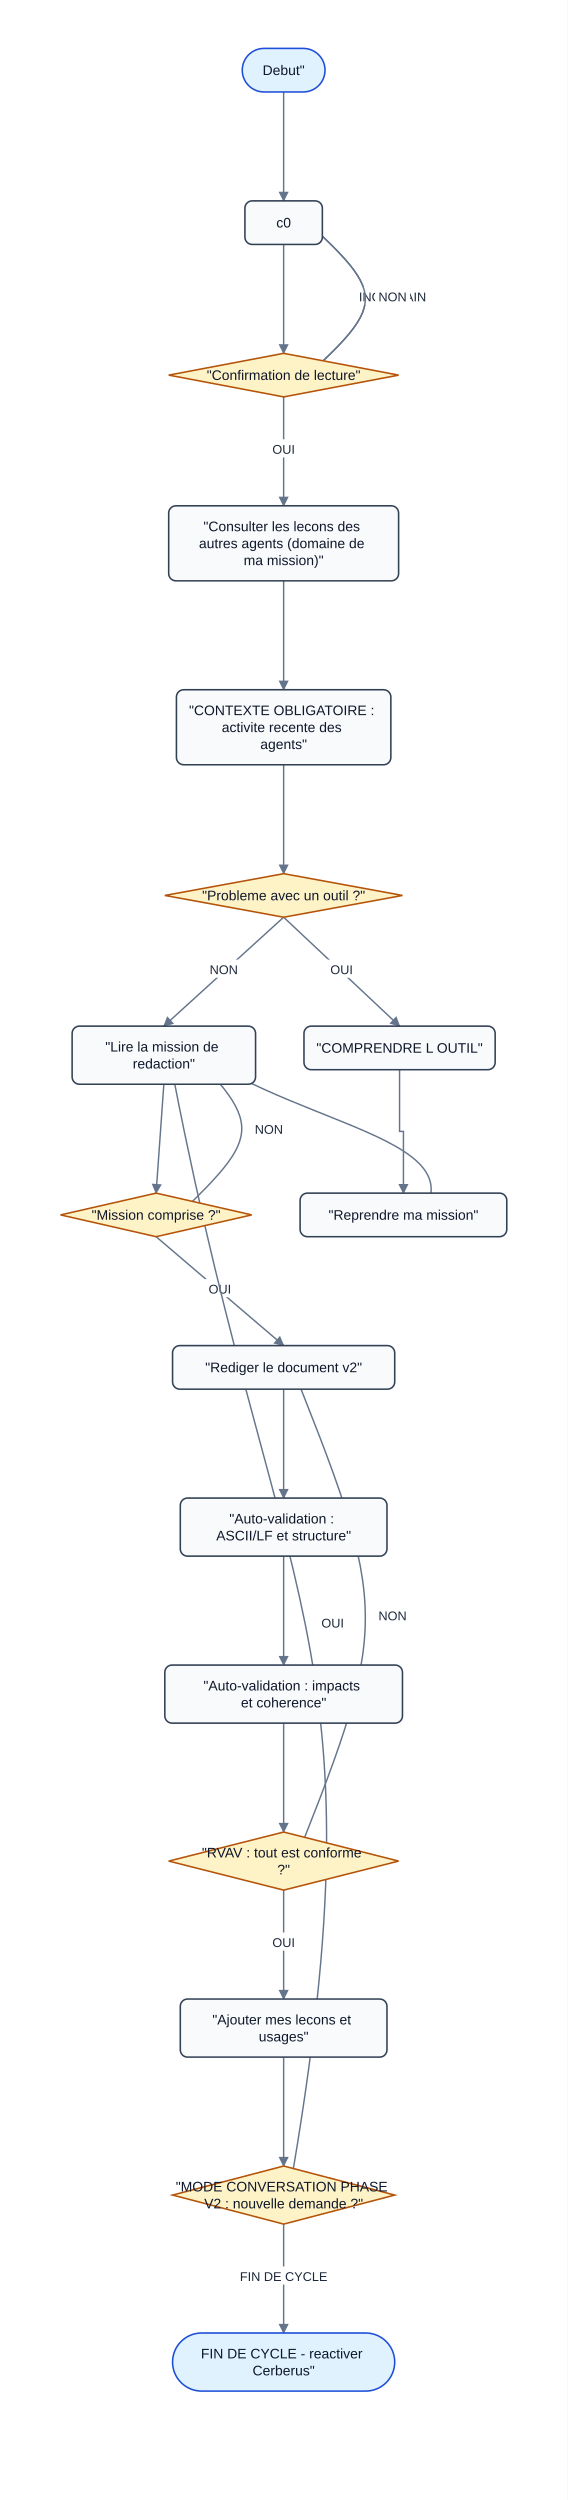
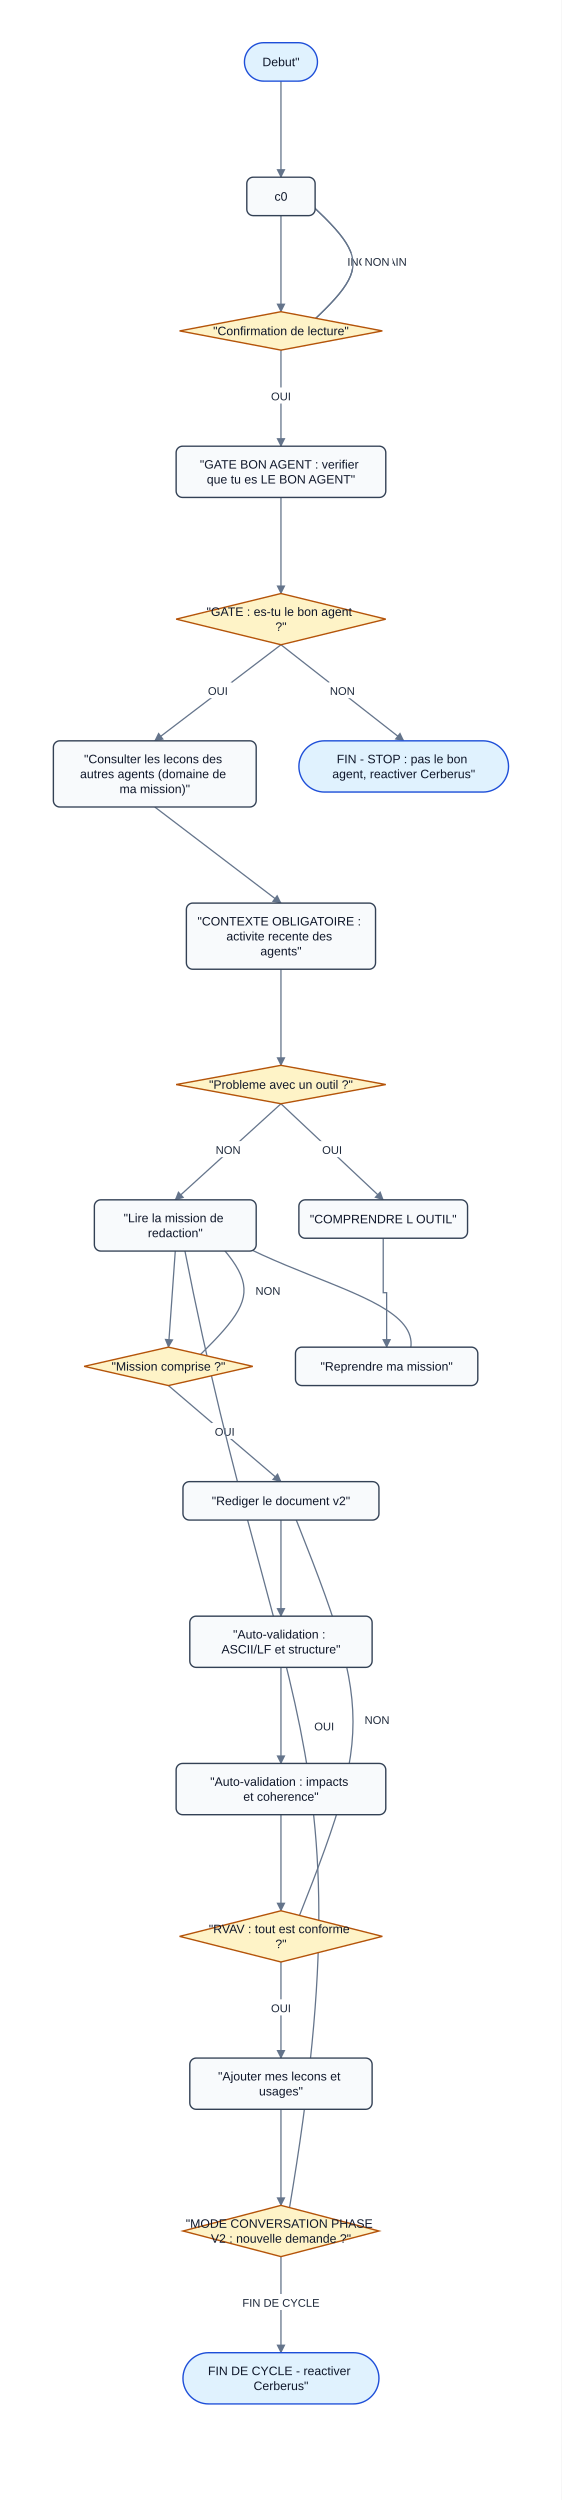
- <svg xmlns="http://www.w3.org/2000/svg" width="469" height="2066" viewBox="0 0 469 2066" font-family="Arial, Helvetica, sans-serif">
+ <svg xmlns="http://www.w3.org/2000/svg" width="526" height="2342" viewBox="0 0 526 2342" font-family="Arial, Helvetica, sans-serif">
  <defs>
    <marker id="fleche" viewBox="0 0 10 10" refX="9" refY="5" markerWidth="7" markerHeight="7" orient="auto-start-reverse">
      <path d="M 0 0 L 10 5 L 0 10 z" fill="#64748b" />
    </marker>
  </defs>
-   <rect width="469" height="2066" fill="#ffffff" />
-   <path d="M 234.4 76.0 L 234.4 166.0" fill="none" stroke="#64748b" stroke-width="1.2" marker-end="url(#fleche)" />
-   <path d="M 234.4 202.0 L 234.4 292.0" fill="none" stroke="#64748b" stroke-width="1.2" marker-end="url(#fleche)" />
-   <path d="M 234.4 328.0 L 234.4 418.0" fill="none" stroke="#64748b" stroke-width="1.2" marker-end="url(#fleche)" />
-   <rect x="220.0" y="363.0" width="28.8" height="15" rx="3" fill="#ffffff" stroke="none" />
-   <text x="234.4" y="375.0" text-anchor="middle" font-size="10.5" fill="#1e293b">OUI</text>
-   <path d="M 234.4 328.0 C 324.4 247.0, 324.4 247.0, 234.4 166.0" fill="none" stroke="#64748b" stroke-width="1.2" marker-end="url(#fleche)" />
-   <rect x="293.2" y="237.0" width="62.4" height="15" rx="3" fill="#ffffff" stroke="none" />
-   <text x="324.4" y="249.0" text-anchor="middle" font-size="10.5" fill="#1e293b">INCERTAIN</text>
-   <path d="M 234.4 328.0 C 324.4 247.0, 324.4 247.0, 234.4 166.0" fill="none" stroke="#64748b" stroke-width="1.2" marker-end="url(#fleche)" />
-   <rect x="310.0" y="237.0" width="28.8" height="15" rx="3" fill="#ffffff" stroke="none" />
-   <text x="324.4" y="249.0" text-anchor="middle" font-size="10.5" fill="#1e293b">NON</text>
-   <path d="M 234.4 632.0 L 234.4 722.0" fill="none" stroke="#64748b" stroke-width="1.2" marker-end="url(#fleche)" />
-   <path d="M 234.4 480.0 L 234.4 570.0" fill="none" stroke="#64748b" stroke-width="1.2" marker-end="url(#fleche)" />
-   <path d="M 135.4 896.0 L 129.0 986.0" fill="none" stroke="#64748b" stroke-width="1.2" marker-end="url(#fleche)" />
-   <path d="M 129.0 1022.0 L 234.4 1112.0" fill="none" stroke="#64748b" stroke-width="1.2" marker-end="url(#fleche)" />
-   <rect x="167.3" y="1057.0" width="28.8" height="15" rx="3" fill="#ffffff" stroke="none" />
-   <text x="181.7" y="1069.0" text-anchor="middle" font-size="10.5" fill="#1e293b">OUI</text>
-   <path d="M 129.0 1022.0 C 219.0 935.0, 225.4 935.0, 135.4 848.0" fill="none" stroke="#64748b" stroke-width="1.2" marker-end="url(#fleche)" />
-   <rect x="207.8" y="925.0" width="28.8" height="15" rx="3" fill="#ffffff" stroke="none" />
-   <text x="222.2" y="937.0" text-anchor="middle" font-size="10.5" fill="#1e293b">NON</text>
-   <path d="M 234.4 1148.0 L 234.4 1238.0" fill="none" stroke="#64748b" stroke-width="1.2" marker-end="url(#fleche)" />
-   <path d="M 234.4 1286.0 L 234.4 1376.0" fill="none" stroke="#64748b" stroke-width="1.2" marker-end="url(#fleche)" />
-   <path d="M 234.4 1424.0 L 234.4 1514.0" fill="none" stroke="#64748b" stroke-width="1.2" marker-end="url(#fleche)" />
-   <path d="M 234.4 1562.0 L 234.4 1652.0" fill="none" stroke="#64748b" stroke-width="1.2" marker-end="url(#fleche)" />
-   <rect x="220.0" y="1597.0" width="28.8" height="15" rx="3" fill="#ffffff" stroke="none" />
-   <text x="234.4" y="1609.0" text-anchor="middle" font-size="10.5" fill="#1e293b">OUI</text>
-   <path d="M 234.4 1562.0 C 324.4 1337.0, 324.4 1337.0, 234.4 1112.0" fill="none" stroke="#64748b" stroke-width="1.2" marker-end="url(#fleche)" />
-   <rect x="310.0" y="1327.0" width="28.8" height="15" rx="3" fill="#ffffff" stroke="none" />
-   <text x="324.4" y="1339.0" text-anchor="middle" font-size="10.5" fill="#1e293b">NON</text>
-   <path d="M 234.4 1700.0 L 234.4 1790.0" fill="none" stroke="#64748b" stroke-width="1.2" marker-end="url(#fleche)" />
-   <path d="M 234.4 1838.0 C 324.4 1343.0, 225.4 1343.0, 135.4 848.0" fill="none" stroke="#64748b" stroke-width="1.2" marker-end="url(#fleche)" />
-   <rect x="260.5" y="1333.0" width="28.8" height="15" rx="3" fill="#ffffff" stroke="none" />
-   <text x="274.9" y="1345.0" text-anchor="middle" font-size="10.5" fill="#1e293b">OUI</text>
-   <path d="M 234.4 1838.0 L 234.4 1928.0" fill="none" stroke="#64748b" stroke-width="1.2" marker-end="url(#fleche)" />
-   <rect x="194.8" y="1873.0" width="79.2" height="15" rx="3" fill="#ffffff" stroke="none" />
-   <text x="234.4" y="1885.0" text-anchor="middle" font-size="10.5" fill="#1e293b">FIN DE CYCLE</text>
-   <path d="M 234.4 758.0 L 330.2 848.0" fill="none" stroke="#64748b" stroke-width="1.2" marker-end="url(#fleche)" />
-   <rect x="267.9" y="793.0" width="28.8" height="15" rx="3" fill="#ffffff" stroke="none" />
-   <text x="282.3" y="805.0" text-anchor="middle" font-size="10.5" fill="#1e293b">OUI</text>
-   <path d="M 234.4 758.0 L 135.4 848.0" fill="none" stroke="#64748b" stroke-width="1.2" marker-end="url(#fleche)" />
-   <rect x="170.5" y="793.0" width="28.8" height="15" rx="3" fill="#ffffff" stroke="none" />
-   <text x="184.9" y="805.0" text-anchor="middle" font-size="10.5" fill="#1e293b">NON</text>
-   <path d="M 330.2 884.0 V 935.0 H 333.4 V 986.0" fill="none" stroke="#64748b" stroke-width="1.2" marker-end="url(#fleche)" />
-   <path d="M 333.4 1022.0 C 423.4 935.0, 225.4 935.0, 135.4 848.0" fill="none" stroke="#64748b" stroke-width="1.2" marker-end="url(#fleche)" />
-   <rect x="200.2" y="40.0" width="68.4" height="36.0" rx="18.0" fill="#e0f2fe" stroke="#1d4ed8" stroke-width="1.3" />
-   <text x="234.4" y="62.0" text-anchor="middle" font-size="11.5" fill="#0f172a">
-     <tspan x="234.4" dy="0">Debut"</tspan>
+   <rect width="526" height="2342" fill="#ffffff" />
+   <path d="M 263.2 76.0 L 263.2 166.0" fill="none" stroke="#64748b" stroke-width="1.2" marker-end="url(#fleche)" />
+   <path d="M 263.2 202.0 L 263.2 292.0" fill="none" stroke="#64748b" stroke-width="1.2" marker-end="url(#fleche)" />
+   <path d="M 263.2 328.0 L 263.2 418.0" fill="none" stroke="#64748b" stroke-width="1.2" marker-end="url(#fleche)" />
+   <rect x="248.8" y="363.0" width="28.8" height="15" rx="3" fill="#ffffff" stroke="none" />
+   <text x="263.2" y="375.0" text-anchor="middle" font-size="10.5" fill="#1e293b">OUI</text>
+   <path d="M 263.2 328.0 C 353.2 247.0, 353.2 247.0, 263.2 166.0" fill="none" stroke="#64748b" stroke-width="1.2" marker-end="url(#fleche)" />
+   <rect x="322.0" y="237.0" width="62.4" height="15" rx="3" fill="#ffffff" stroke="none" />
+   <text x="353.2" y="249.0" text-anchor="middle" font-size="10.5" fill="#1e293b">INCERTAIN</text>
+   <path d="M 263.2 328.0 C 353.2 247.0, 353.2 247.0, 263.2 166.0" fill="none" stroke="#64748b" stroke-width="1.2" marker-end="url(#fleche)" />
+   <rect x="338.8" y="237.0" width="28.8" height="15" rx="3" fill="#ffffff" stroke="none" />
+   <text x="353.2" y="249.0" text-anchor="middle" font-size="10.5" fill="#1e293b">NON</text>
+   <path d="M 263.2 908.0 L 263.2 998.0" fill="none" stroke="#64748b" stroke-width="1.2" marker-end="url(#fleche)" />
+   <path d="M 145.0 756.0 L 263.2 846.0" fill="none" stroke="#64748b" stroke-width="1.2" marker-end="url(#fleche)" />
+   <path d="M 263.2 466.0 L 263.2 556.0" fill="none" stroke="#64748b" stroke-width="1.2" marker-end="url(#fleche)" />
+   <path d="M 263.2 604.0 L 145.0 694.0" fill="none" stroke="#64748b" stroke-width="1.2" marker-end="url(#fleche)" />
+   <rect x="189.7" y="639.0" width="28.8" height="15" rx="3" fill="#ffffff" stroke="none" />
+   <text x="204.1" y="651.0" text-anchor="middle" font-size="10.5" fill="#1e293b">OUI</text>
+   <path d="M 263.2 604.0 L 378.2 694.0" fill="none" stroke="#64748b" stroke-width="1.2" marker-end="url(#fleche)" />
+   <rect x="306.3" y="639.0" width="28.8" height="15" rx="3" fill="#ffffff" stroke="none" />
+   <text x="320.7" y="651.0" text-anchor="middle" font-size="10.5" fill="#1e293b">NON</text>
+   <path d="M 164.2 1172.0 L 157.8 1262.0" fill="none" stroke="#64748b" stroke-width="1.2" marker-end="url(#fleche)" />
+   <path d="M 157.8 1298.0 L 263.2 1388.0" fill="none" stroke="#64748b" stroke-width="1.2" marker-end="url(#fleche)" />
+   <rect x="196.1" y="1333.0" width="28.8" height="15" rx="3" fill="#ffffff" stroke="none" />
+   <text x="210.5" y="1345.0" text-anchor="middle" font-size="10.5" fill="#1e293b">OUI</text>
+   <path d="M 157.8 1298.0 C 247.8 1211.0, 254.2 1211.0, 164.2 1124.0" fill="none" stroke="#64748b" stroke-width="1.2" marker-end="url(#fleche)" />
+   <rect x="236.6" y="1201.0" width="28.8" height="15" rx="3" fill="#ffffff" stroke="none" />
+   <text x="251.0" y="1213.0" text-anchor="middle" font-size="10.5" fill="#1e293b">NON</text>
+   <path d="M 263.2 1424.0 L 263.2 1514.0" fill="none" stroke="#64748b" stroke-width="1.2" marker-end="url(#fleche)" />
+   <path d="M 263.2 1562.0 L 263.2 1652.0" fill="none" stroke="#64748b" stroke-width="1.2" marker-end="url(#fleche)" />
+   <path d="M 263.2 1700.0 L 263.2 1790.0" fill="none" stroke="#64748b" stroke-width="1.2" marker-end="url(#fleche)" />
+   <path d="M 263.2 1838.0 L 263.2 1928.0" fill="none" stroke="#64748b" stroke-width="1.2" marker-end="url(#fleche)" />
+   <rect x="248.8" y="1873.0" width="28.8" height="15" rx="3" fill="#ffffff" stroke="none" />
+   <text x="263.2" y="1885.0" text-anchor="middle" font-size="10.5" fill="#1e293b">OUI</text>
+   <path d="M 263.2 1838.0 C 353.2 1613.0, 353.2 1613.0, 263.2 1388.0" fill="none" stroke="#64748b" stroke-width="1.2" marker-end="url(#fleche)" />
+   <rect x="338.8" y="1603.0" width="28.8" height="15" rx="3" fill="#ffffff" stroke="none" />
+   <text x="353.2" y="1615.0" text-anchor="middle" font-size="10.5" fill="#1e293b">NON</text>
+   <path d="M 263.2 1976.0 L 263.2 2066.0" fill="none" stroke="#64748b" stroke-width="1.2" marker-end="url(#fleche)" />
+   <path d="M 263.2 2114.0 C 353.2 1619.0, 254.2 1619.0, 164.2 1124.0" fill="none" stroke="#64748b" stroke-width="1.2" marker-end="url(#fleche)" />
+   <rect x="289.3" y="1609.0" width="28.8" height="15" rx="3" fill="#ffffff" stroke="none" />
+   <text x="303.7" y="1621.0" text-anchor="middle" font-size="10.5" fill="#1e293b">OUI</text>
+   <path d="M 263.2 2114.0 L 263.2 2204.0" fill="none" stroke="#64748b" stroke-width="1.2" marker-end="url(#fleche)" />
+   <rect x="223.6" y="2149.0" width="79.2" height="15" rx="3" fill="#ffffff" stroke="none" />
+   <text x="263.2" y="2161.0" text-anchor="middle" font-size="10.5" fill="#1e293b">FIN DE CYCLE</text>
+   <path d="M 263.2 1034.0 L 359.0 1124.0" fill="none" stroke="#64748b" stroke-width="1.2" marker-end="url(#fleche)" />
+   <rect x="296.7" y="1069.0" width="28.8" height="15" rx="3" fill="#ffffff" stroke="none" />
+   <text x="311.1" y="1081.0" text-anchor="middle" font-size="10.5" fill="#1e293b">OUI</text>
+   <path d="M 263.2 1034.0 L 164.2 1124.0" fill="none" stroke="#64748b" stroke-width="1.2" marker-end="url(#fleche)" />
+   <rect x="199.3" y="1069.0" width="28.8" height="15" rx="3" fill="#ffffff" stroke="none" />
+   <text x="213.7" y="1081.0" text-anchor="middle" font-size="10.5" fill="#1e293b">NON</text>
+   <path d="M 359.0 1160.0 V 1211.0 H 362.2 V 1262.0" fill="none" stroke="#64748b" stroke-width="1.2" marker-end="url(#fleche)" />
+   <path d="M 362.2 1298.0 C 452.2 1211.0, 254.2 1211.0, 164.2 1124.0" fill="none" stroke="#64748b" stroke-width="1.2" marker-end="url(#fleche)" />
+   <rect x="229.0" y="40.0" width="68.4" height="36.0" rx="18.0" fill="#e0f2fe" stroke="#1d4ed8" stroke-width="1.3" />
+   <text x="263.2" y="62.0" text-anchor="middle" font-size="11.5" fill="#0f172a">
+     <tspan x="263.2" dy="0">Debut"</tspan>
  </text>
-   <rect x="202.4" y="166.0" width="64.0" height="36.0" rx="6.0" fill="#f8fafc" stroke="#334155" stroke-width="1.3" />
-   <text x="234.4" y="188.0" text-anchor="middle" font-size="11.5" fill="#0f172a">
-     <tspan x="234.4" dy="0">c0</tspan>
+   <rect x="231.2" y="166.0" width="64.0" height="36.0" rx="6.0" fill="#f8fafc" stroke="#334155" stroke-width="1.3" />
+   <text x="263.2" y="188.0" text-anchor="middle" font-size="11.5" fill="#0f172a">
+     <tspan x="263.2" dy="0">c0</tspan>
  </text>
-   <path d="M 234.4 292.0 L 329.4 310.0 L 234.4 328.0 L 139.4 310.0 Z" fill="#fef3c7" stroke="#b45309" stroke-width="1.3" />
-   <text x="234.4" y="314.0" text-anchor="middle" font-size="11.5" fill="#0f172a">
-     <tspan x="234.4" dy="0">"Confirmation de lecture"</tspan>
+   <path d="M 263.2 292.0 L 358.2 310.0 L 263.2 328.0 L 168.2 310.0 Z" fill="#fef3c7" stroke="#b45309" stroke-width="1.3" />
+   <text x="263.2" y="314.0" text-anchor="middle" font-size="11.5" fill="#0f172a">
+     <tspan x="263.2" dy="0">"Confirmation de lecture"</tspan>
  </text>
-   <rect x="145.8" y="570.0" width="177.2" height="62.0" rx="6.0" fill="#f8fafc" stroke="#334155" stroke-width="1.3" />
-   <text x="234.4" y="591.0" text-anchor="middle" font-size="11.5" fill="#0f172a">
-     <tspan x="234.4" dy="0">"CONTEXTE OBLIGATOIRE :</tspan>
-     <tspan x="234.4" dy="14">activite recente des</tspan>
-     <tspan x="234.4" dy="14">agents"</tspan>
+   <rect x="174.6" y="846.0" width="177.2" height="62.0" rx="6.0" fill="#f8fafc" stroke="#334155" stroke-width="1.3" />
+   <text x="263.2" y="867.0" text-anchor="middle" font-size="11.5" fill="#0f172a">
+     <tspan x="263.2" dy="0">"CONTEXTE OBLIGATOIRE :</tspan>
+     <tspan x="263.2" dy="14">activite recente des</tspan>
+     <tspan x="263.2" dy="14">agents"</tspan>
  </text>
-   <rect x="139.4" y="418.0" width="190.0" height="62.0" rx="6.0" fill="#f8fafc" stroke="#334155" stroke-width="1.3" />
-   <text x="234.4" y="439.0" text-anchor="middle" font-size="11.5" fill="#0f172a">
-     <tspan x="234.4" dy="0">"Consulter les lecons des</tspan>
-     <tspan x="234.4" dy="14">autres agents (domaine de</tspan>
-     <tspan x="234.4" dy="14">ma mission)"</tspan>
+   <rect x="50.0" y="694.0" width="190.0" height="62.0" rx="6.0" fill="#f8fafc" stroke="#334155" stroke-width="1.3" />
+   <text x="145.0" y="715.0" text-anchor="middle" font-size="11.5" fill="#0f172a">
+     <tspan x="145.0" dy="0">"Consulter les lecons des</tspan>
+     <tspan x="145.0" dy="14">autres agents (domaine de</tspan>
+     <tspan x="145.0" dy="14">ma mission)"</tspan>
  </text>
-   <rect x="59.6" y="848.0" width="151.6" height="48.0" rx="6.0" fill="#f8fafc" stroke="#334155" stroke-width="1.3" />
-   <text x="135.4" y="869.0" text-anchor="middle" font-size="11.5" fill="#0f172a">
-     <tspan x="135.4" dy="0">"Lire la mission de</tspan>
-     <tspan x="135.4" dy="14">redaction"</tspan>
+   <rect x="165.0" y="418.0" width="196.4" height="48.0" rx="6.0" fill="#f8fafc" stroke="#334155" stroke-width="1.3" />
+   <text x="263.2" y="439.0" text-anchor="middle" font-size="11.5" fill="#0f172a">
+     <tspan x="263.2" dy="0">"GATE BON AGENT : verifier</tspan>
+     <tspan x="263.2" dy="14">que tu es LE BON AGENT"</tspan>
  </text>
-   <path d="M 129.0 986.0 L 208.0 1004.0 L 129.0 1022.0 L 50.0 1004.0 Z" fill="#fef3c7" stroke="#b45309" stroke-width="1.3" />
-   <text x="129.0" y="1008.0" text-anchor="middle" font-size="11.5" fill="#0f172a">
-     <tspan x="129.0" dy="0">"Mission comprise ?"</tspan>
+   <path d="M 263.2 556.0 L 361.4 580.0 L 263.2 604.0 L 165.0 580.0 Z" fill="#fef3c7" stroke="#b45309" stroke-width="1.3" />
+   <text x="263.2" y="577.0" text-anchor="middle" font-size="11.5" fill="#0f172a">
+     <tspan x="263.2" dy="0">"GATE : es-tu le bon agent</tspan>
+     <tspan x="263.2" dy="14">?"</tspan>
  </text>
-   <rect x="142.6" y="1112.0" width="183.6" height="36.0" rx="6.0" fill="#f8fafc" stroke="#334155" stroke-width="1.3" />
-   <text x="234.4" y="1134.0" text-anchor="middle" font-size="11.5" fill="#0f172a">
-     <tspan x="234.4" dy="0">"Rediger le document v2"</tspan>
+   <rect x="280.0" y="694.0" width="196.4" height="48.0" rx="24.0" fill="#e0f2fe" stroke="#1d4ed8" stroke-width="1.3" />
+   <text x="378.2" y="715.0" text-anchor="middle" font-size="11.5" fill="#0f172a">
+     <tspan x="378.2" dy="0">FIN - STOP : pas le bon</tspan>
+     <tspan x="378.2" dy="14">agent, reactiver Cerberus"</tspan>
  </text>
-   <rect x="149.0" y="1238.0" width="170.8" height="48.0" rx="6.0" fill="#f8fafc" stroke="#334155" stroke-width="1.3" />
-   <text x="234.4" y="1259.0" text-anchor="middle" font-size="11.5" fill="#0f172a">
-     <tspan x="234.4" dy="0">"Auto-validation :</tspan>
-     <tspan x="234.4" dy="14">ASCII/LF et structure"</tspan>
+   <rect x="88.4" y="1124.0" width="151.6" height="48.0" rx="6.0" fill="#f8fafc" stroke="#334155" stroke-width="1.3" />
+   <text x="164.2" y="1145.0" text-anchor="middle" font-size="11.5" fill="#0f172a">
+     <tspan x="164.2" dy="0">"Lire la mission de</tspan>
+     <tspan x="164.2" dy="14">redaction"</tspan>
  </text>
-   <rect x="136.2" y="1376.0" width="196.4" height="48.0" rx="6.0" fill="#f8fafc" stroke="#334155" stroke-width="1.3" />
-   <text x="234.4" y="1397.0" text-anchor="middle" font-size="11.5" fill="#0f172a">
-     <tspan x="234.4" dy="0">"Auto-validation : impacts</tspan>
-     <tspan x="234.4" dy="14">et coherence"</tspan>
+   <path d="M 157.8 1262.0 L 236.8 1280.0 L 157.8 1298.0 L 78.8 1280.0 Z" fill="#fef3c7" stroke="#b45309" stroke-width="1.3" />
+   <text x="157.8" y="1284.0" text-anchor="middle" font-size="11.5" fill="#0f172a">
+     <tspan x="157.8" dy="0">"Mission comprise ?"</tspan>
  </text>
-   <path d="M 234.4 1514.0 L 329.4 1538.0 L 234.4 1562.0 L 139.4 1538.0 Z" fill="#fef3c7" stroke="#b45309" stroke-width="1.3" />
-   <text x="234.4" y="1535.0" text-anchor="middle" font-size="11.5" fill="#0f172a">
-     <tspan x="234.4" dy="0">"RVAV : tout est conforme</tspan>
-     <tspan x="234.4" dy="14">?"</tspan>
+   <rect x="171.4" y="1388.0" width="183.6" height="36.0" rx="6.0" fill="#f8fafc" stroke="#334155" stroke-width="1.3" />
+   <text x="263.2" y="1410.0" text-anchor="middle" font-size="11.5" fill="#0f172a">
+     <tspan x="263.2" dy="0">"Rediger le document v2"</tspan>
  </text>
-   <rect x="149.0" y="1652.0" width="170.8" height="48.0" rx="6.0" fill="#f8fafc" stroke="#334155" stroke-width="1.3" />
-   <text x="234.4" y="1673.0" text-anchor="middle" font-size="11.5" fill="#0f172a">
-     <tspan x="234.4" dy="0">"Ajouter mes lecons et</tspan>
-     <tspan x="234.4" dy="14">usages"</tspan>
+   <rect x="177.8" y="1514.0" width="170.8" height="48.0" rx="6.0" fill="#f8fafc" stroke="#334155" stroke-width="1.3" />
+   <text x="263.2" y="1535.0" text-anchor="middle" font-size="11.5" fill="#0f172a">
+     <tspan x="263.2" dy="0">"Auto-validation :</tspan>
+     <tspan x="263.2" dy="14">ASCII/LF et structure"</tspan>
  </text>
-   <path d="M 234.4 1790.0 L 326.2 1814.0 L 234.4 1838.0 L 142.6 1814.0 Z" fill="#fef3c7" stroke="#b45309" stroke-width="1.3" />
-   <text x="234.4" y="1811.0" text-anchor="middle" font-size="11.5" fill="#0f172a">
-     <tspan x="234.4" dy="0">"MODE CONVERSATION PHASE</tspan>
-     <tspan x="234.4" dy="14">V2 : nouvelle demande ?"</tspan>
+   <rect x="165.0" y="1652.0" width="196.4" height="48.0" rx="6.0" fill="#f8fafc" stroke="#334155" stroke-width="1.3" />
+   <text x="263.2" y="1673.0" text-anchor="middle" font-size="11.5" fill="#0f172a">
+     <tspan x="263.2" dy="0">"Auto-validation : impacts</tspan>
+     <tspan x="263.2" dy="14">et coherence"</tspan>
  </text>
-   <rect x="142.6" y="1928.0" width="183.6" height="48.0" rx="24.0" fill="#e0f2fe" stroke="#1d4ed8" stroke-width="1.3" />
-   <text x="234.4" y="1949.0" text-anchor="middle" font-size="11.5" fill="#0f172a">
-     <tspan x="234.4" dy="0">FIN DE CYCLE - reactiver</tspan>
-     <tspan x="234.4" dy="14">Cerberus"</tspan>
+   <path d="M 263.2 1790.0 L 358.2 1814.0 L 263.2 1838.0 L 168.2 1814.0 Z" fill="#fef3c7" stroke="#b45309" stroke-width="1.3" />
+   <text x="263.2" y="1811.0" text-anchor="middle" font-size="11.5" fill="#0f172a">
+     <tspan x="263.2" dy="0">"RVAV : tout est conforme</tspan>
+     <tspan x="263.2" dy="14">?"</tspan>
  </text>
-   <path d="M 234.4 722.0 L 332.6 740.0 L 234.4 758.0 L 136.2 740.0 Z" fill="#fef3c7" stroke="#b45309" stroke-width="1.3" />
-   <text x="234.4" y="744.0" text-anchor="middle" font-size="11.5" fill="#0f172a">
-     <tspan x="234.4" dy="0">"Probleme avec un outil ?"</tspan>
+   <rect x="177.8" y="1928.0" width="170.8" height="48.0" rx="6.0" fill="#f8fafc" stroke="#334155" stroke-width="1.3" />
+   <text x="263.2" y="1949.0" text-anchor="middle" font-size="11.5" fill="#0f172a">
+     <tspan x="263.2" dy="0">"Ajouter mes lecons et</tspan>
+     <tspan x="263.2" dy="14">usages"</tspan>
  </text>
-   <rect x="251.2" y="848.0" width="158.0" height="36.0" rx="6.0" fill="#f8fafc" stroke="#334155" stroke-width="1.3" />
-   <text x="330.2" y="870.0" text-anchor="middle" font-size="11.5" fill="#0f172a">
-     <tspan x="330.2" dy="0">"COMPRENDRE L OUTIL"</tspan>
+   <path d="M 263.2 2066.0 L 355.0 2090.0 L 263.2 2114.0 L 171.4 2090.0 Z" fill="#fef3c7" stroke="#b45309" stroke-width="1.3" />
+   <text x="263.2" y="2087.0" text-anchor="middle" font-size="11.5" fill="#0f172a">
+     <tspan x="263.2" dy="0">"MODE CONVERSATION PHASE</tspan>
+     <tspan x="263.2" dy="14">V2 : nouvelle demande ?"</tspan>
  </text>
-   <rect x="248.0" y="986.0" width="170.8" height="36.0" rx="6.0" fill="#f8fafc" stroke="#334155" stroke-width="1.3" />
-   <text x="333.4" y="1008.0" text-anchor="middle" font-size="11.5" fill="#0f172a">
-     <tspan x="333.4" dy="0">"Reprendre ma mission"</tspan>
+   <rect x="171.4" y="2204.0" width="183.6" height="48.0" rx="24.0" fill="#e0f2fe" stroke="#1d4ed8" stroke-width="1.3" />
+   <text x="263.2" y="2225.0" text-anchor="middle" font-size="11.5" fill="#0f172a">
+     <tspan x="263.2" dy="0">FIN DE CYCLE - reactiver</tspan>
+     <tspan x="263.2" dy="14">Cerberus"</tspan>
+   </text>
+   <path d="M 263.2 998.0 L 361.4 1016.0 L 263.2 1034.0 L 165.0 1016.0 Z" fill="#fef3c7" stroke="#b45309" stroke-width="1.3" />
+   <text x="263.2" y="1020.0" text-anchor="middle" font-size="11.5" fill="#0f172a">
+     <tspan x="263.2" dy="0">"Probleme avec un outil ?"</tspan>
+   </text>
+   <rect x="280.0" y="1124.0" width="158.0" height="36.0" rx="6.0" fill="#f8fafc" stroke="#334155" stroke-width="1.3" />
+   <text x="359.0" y="1146.0" text-anchor="middle" font-size="11.5" fill="#0f172a">
+     <tspan x="359.0" dy="0">"COMPRENDRE L OUTIL"</tspan>
+   </text>
+   <rect x="276.8" y="1262.0" width="170.8" height="36.0" rx="6.0" fill="#f8fafc" stroke="#334155" stroke-width="1.3" />
+   <text x="362.2" y="1284.0" text-anchor="middle" font-size="11.5" fill="#0f172a">
+     <tspan x="362.2" dy="0">"Reprendre ma mission"</tspan>
  </text>
</svg>
